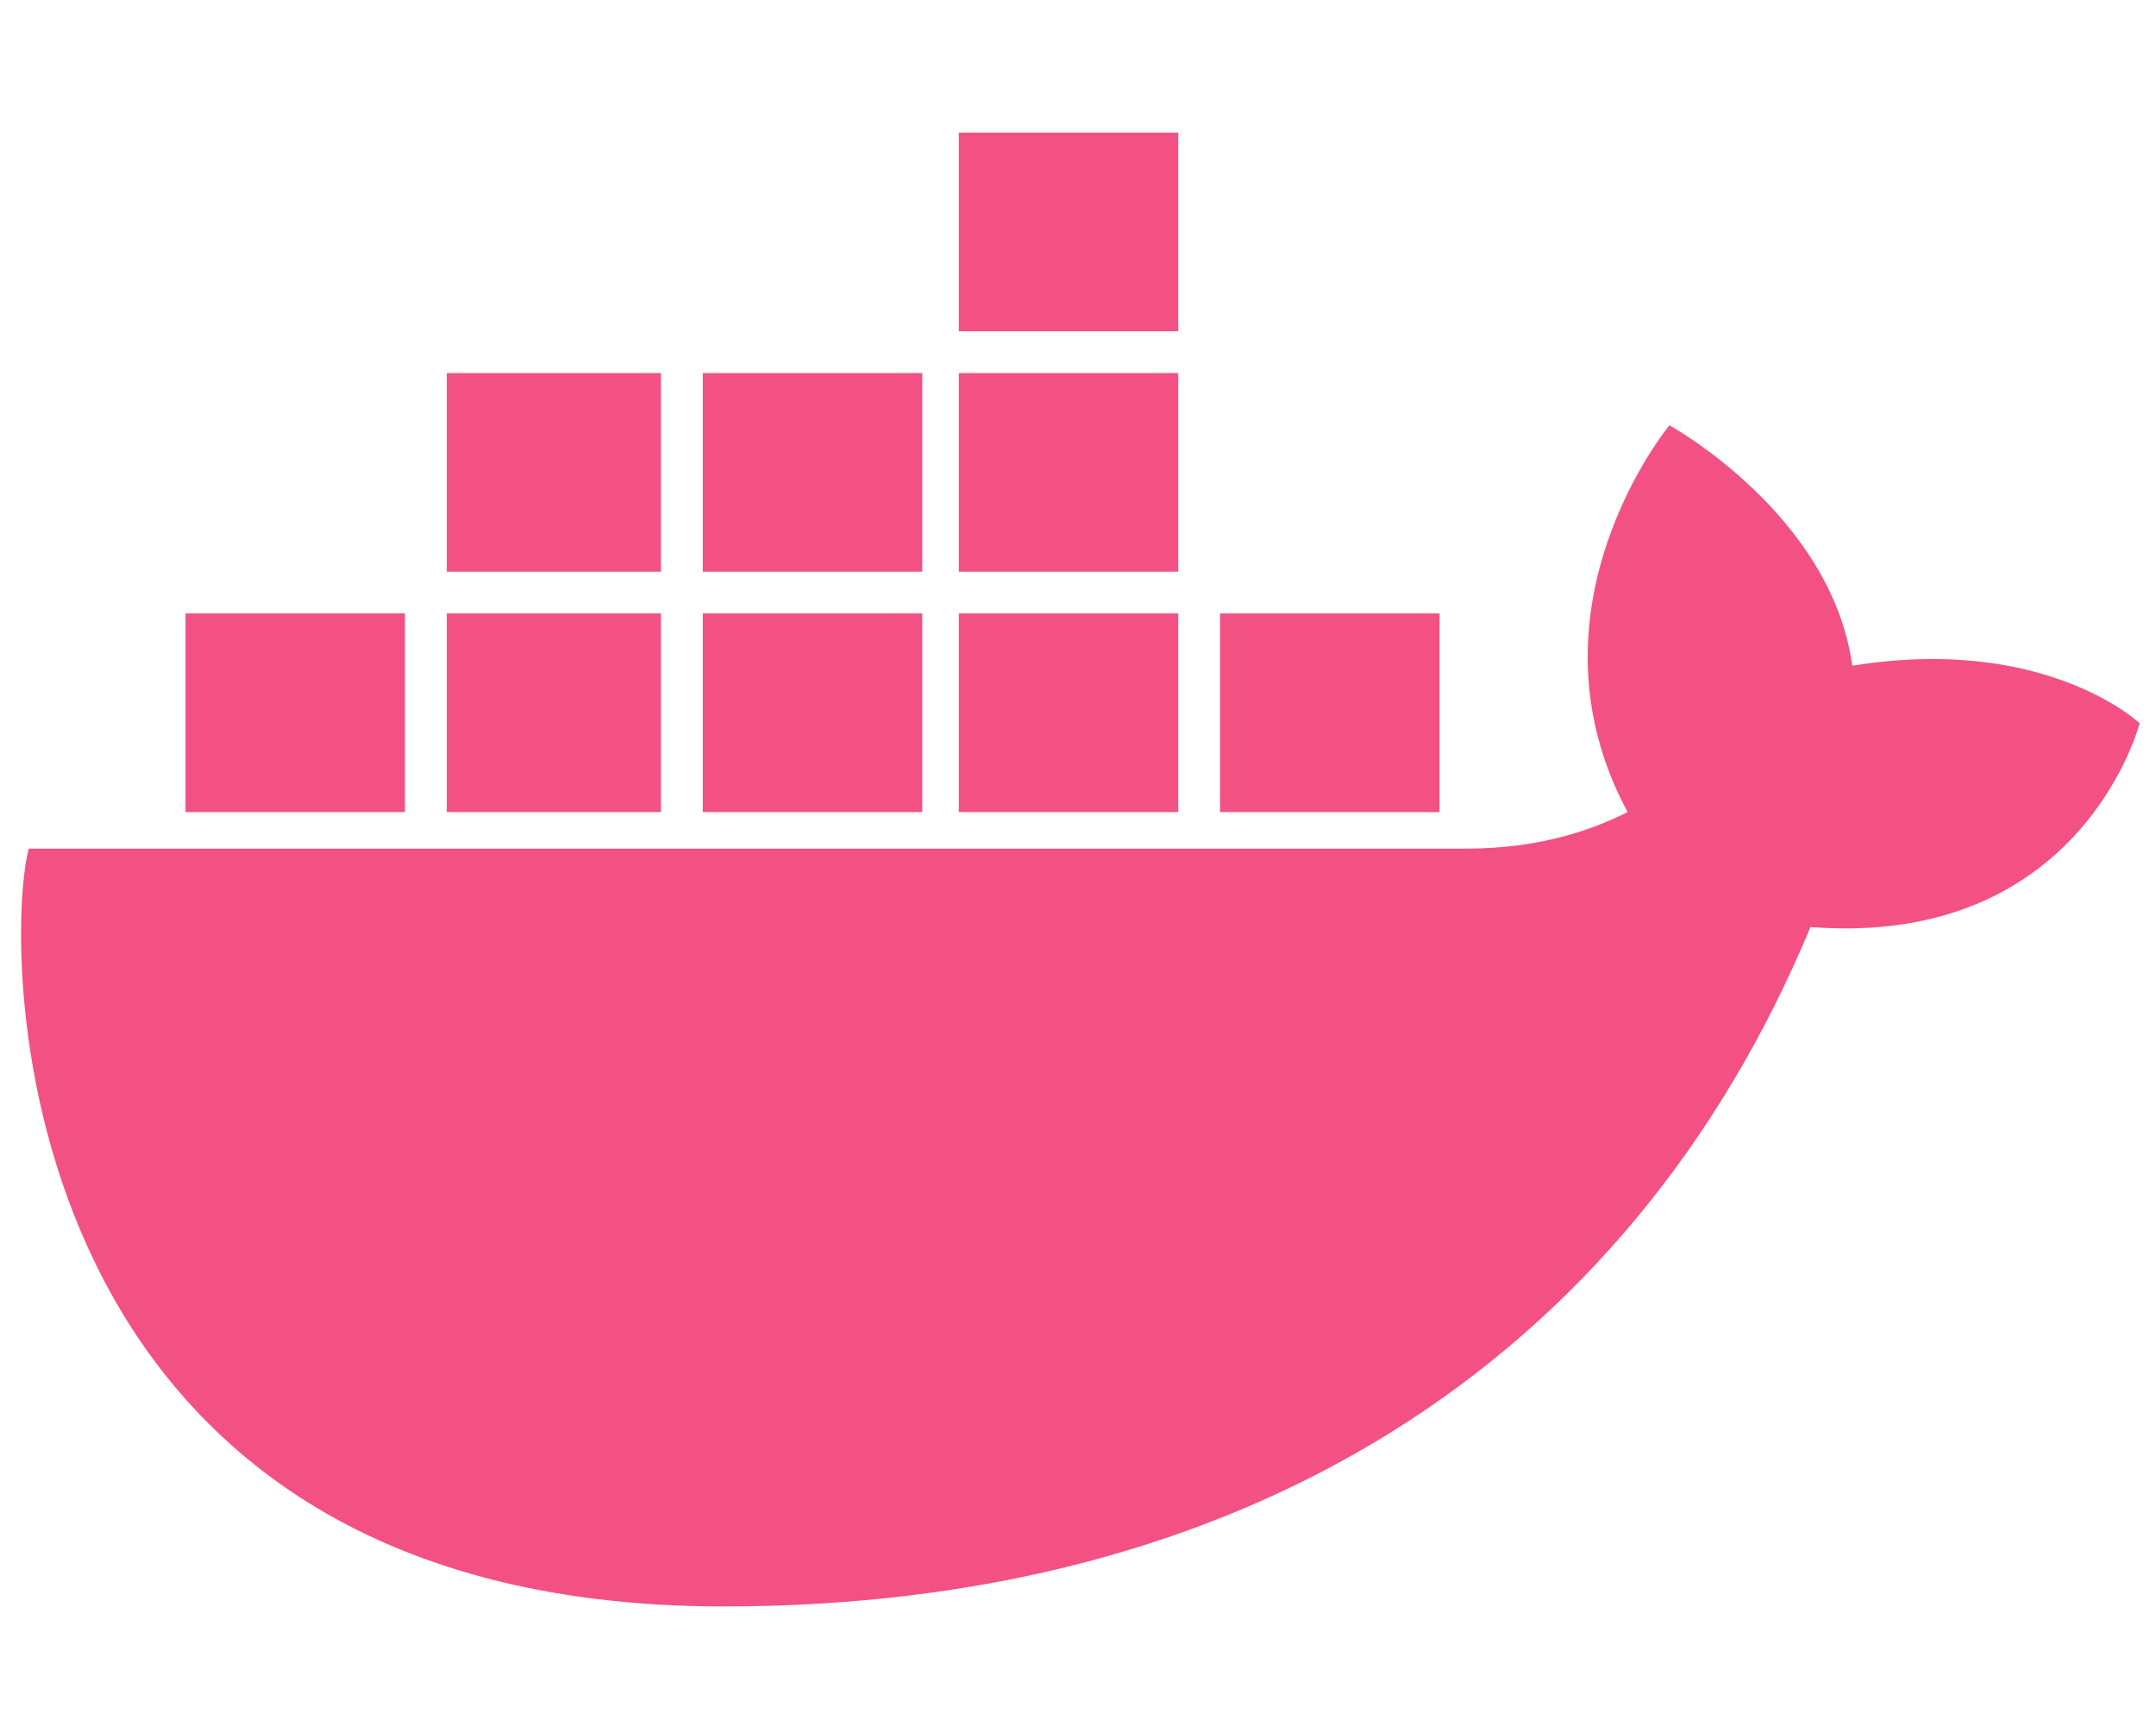
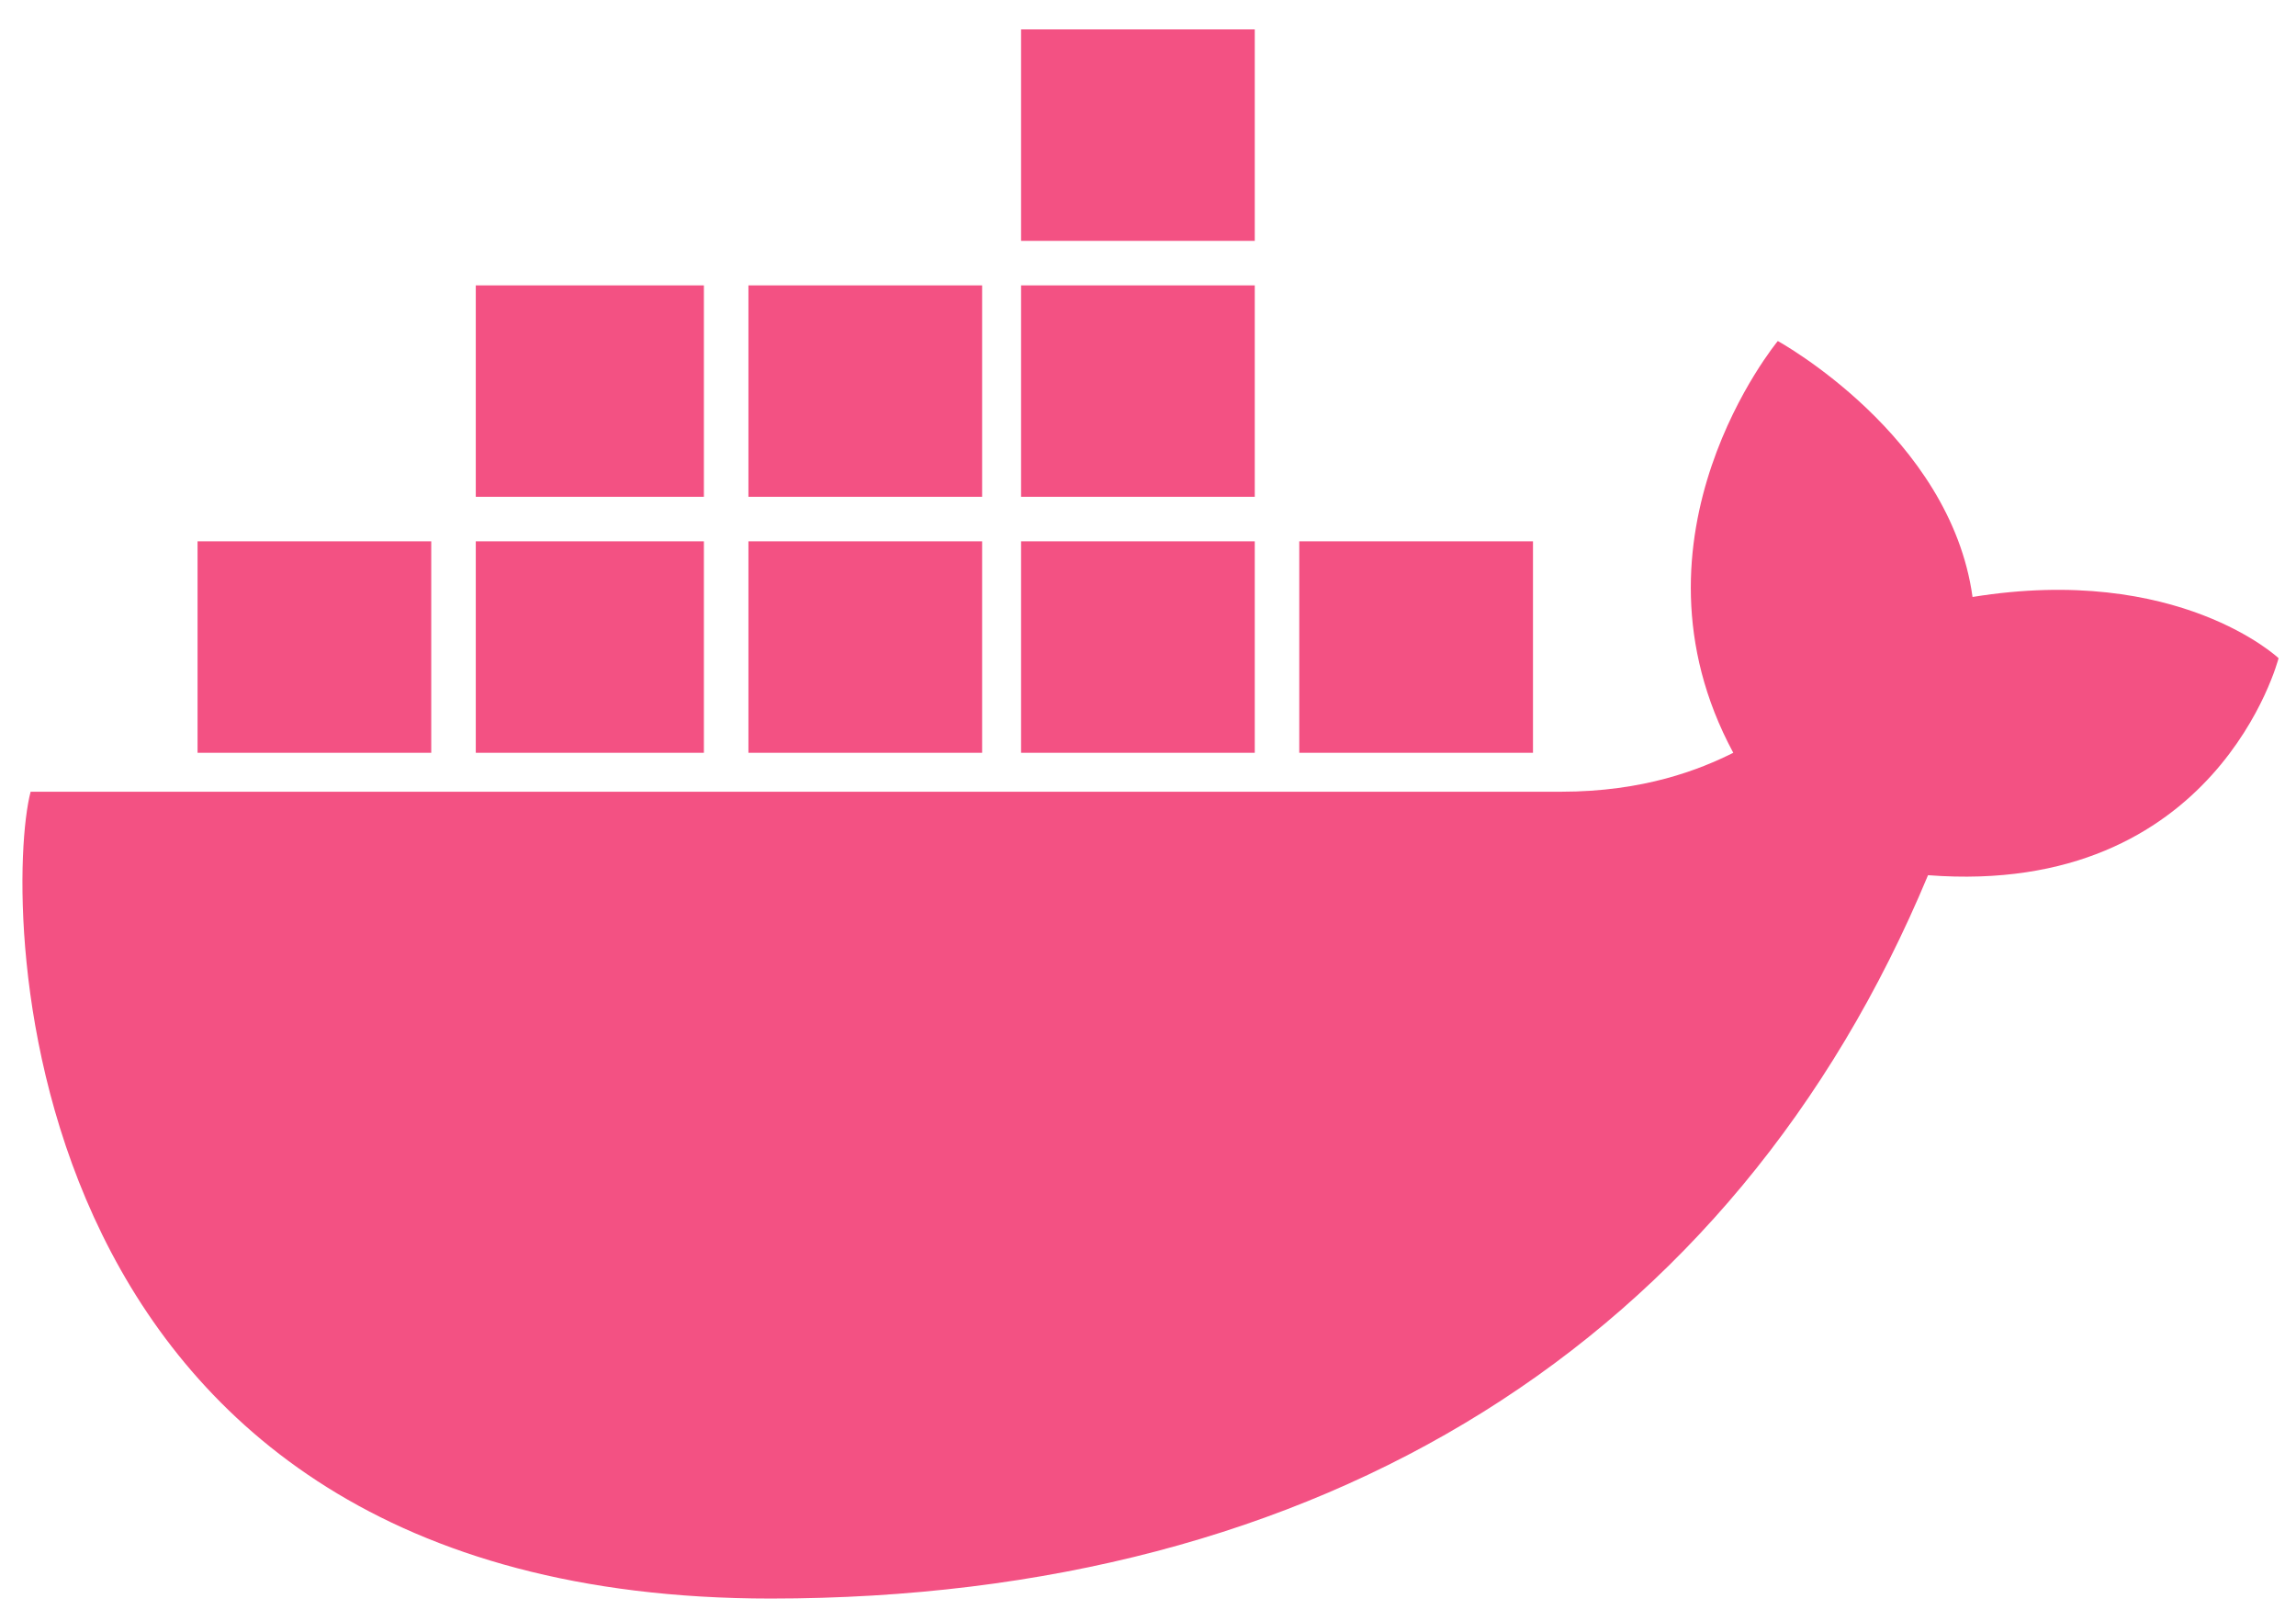
- <svg xmlns="http://www.w3.org/2000/svg" fill="none" height="49" viewBox="0 0 68 48" width="61">
+ <svg xmlns="http://www.w3.org/2000/svg" fill="none" height="49" viewBox="0 0 68 48">
  <path d="M38.48 22.295H45.402V16.032H38.48V22.295ZM30.241 22.295H37.162V16.032H30.241V22.295ZM22.166 22.295H29.087V16.032H22.166V22.295ZM14.091 22.295H20.847V16.032H14.091V22.295ZM5.851 22.295H12.772V16.032H5.851V22.295ZM14.091 14.714H20.847V8.452H14.091V14.714ZM22.166 14.714H29.087V8.452H22.166V14.714ZM30.241 14.714H37.162V8.452H30.241V14.714ZM30.241 7.134H37.162V0.871H30.241V7.134ZM67.484 19.493C67.484 19.493 64.518 16.692 58.42 17.68C57.761 12.901 52.653 10.1 52.653 10.1C52.653 10.1 47.873 15.868 51.334 22.295C50.346 22.789 48.697 23.448 46.226 23.448H0.907C0.083 26.579 0.083 47.343 22.825 47.343C39.139 47.343 51.334 39.763 57.102 25.92C65.671 26.579 67.484 19.493 67.484 19.493Z" fill="#F35183" />
</svg>
